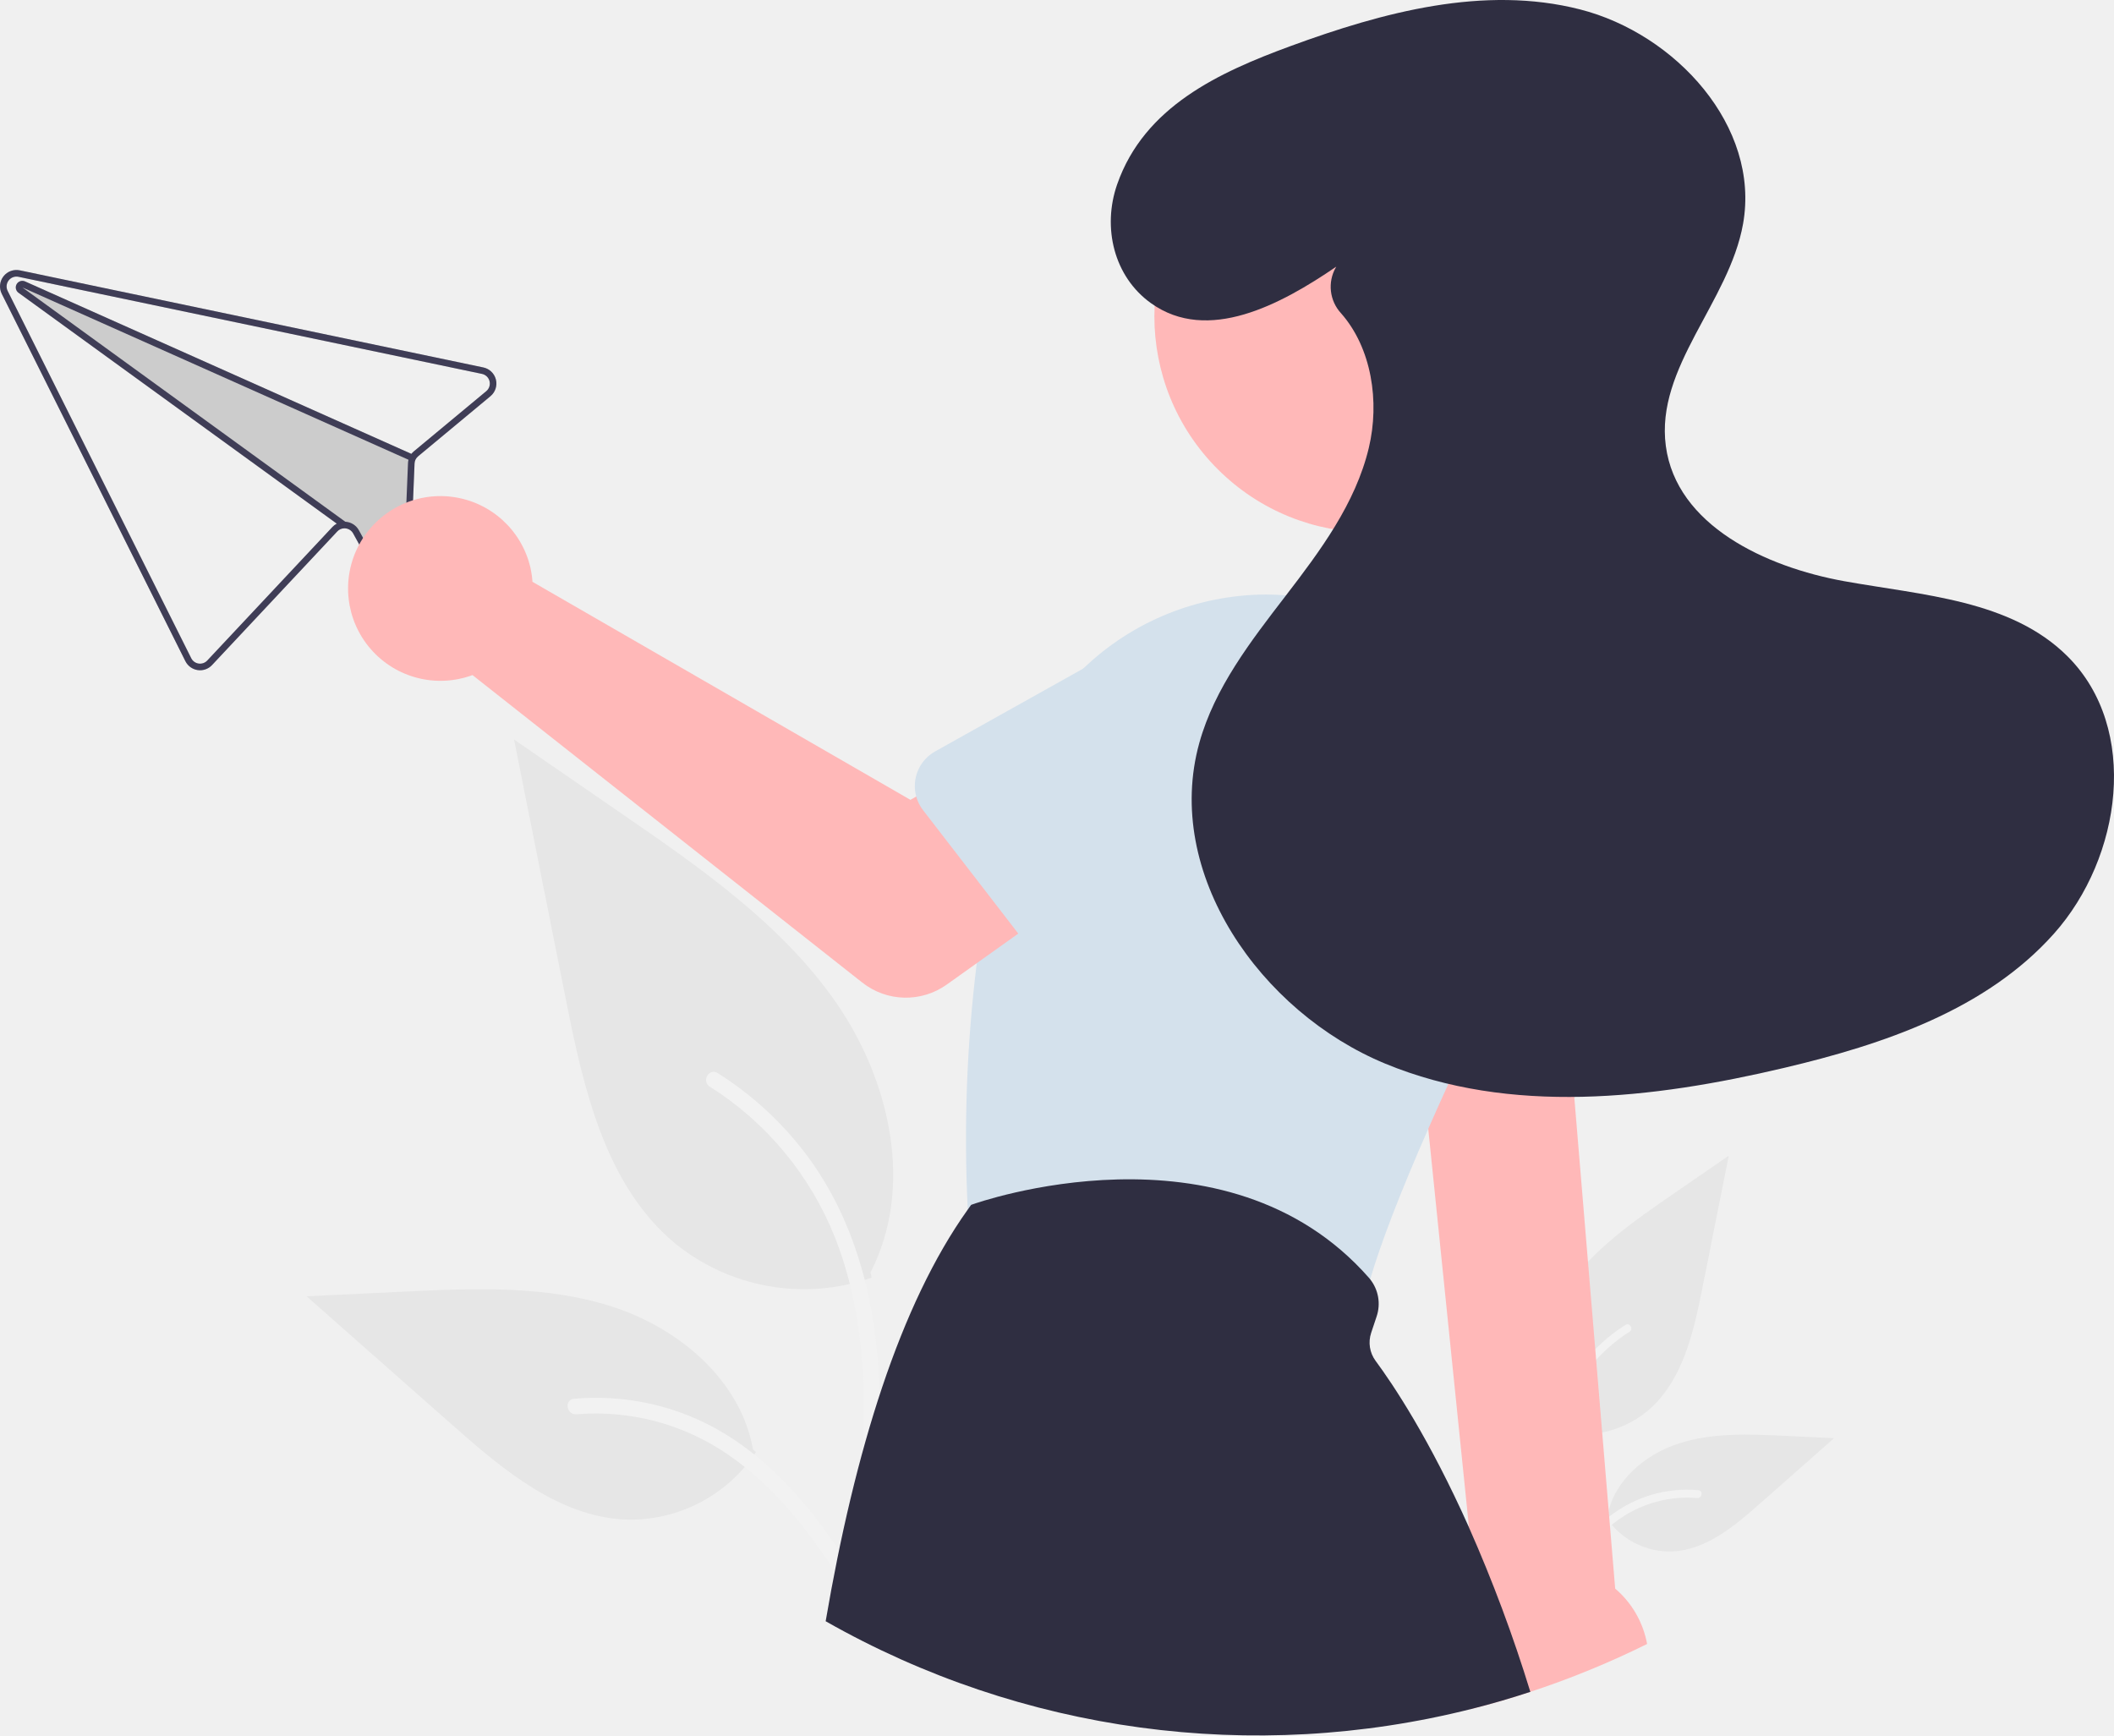
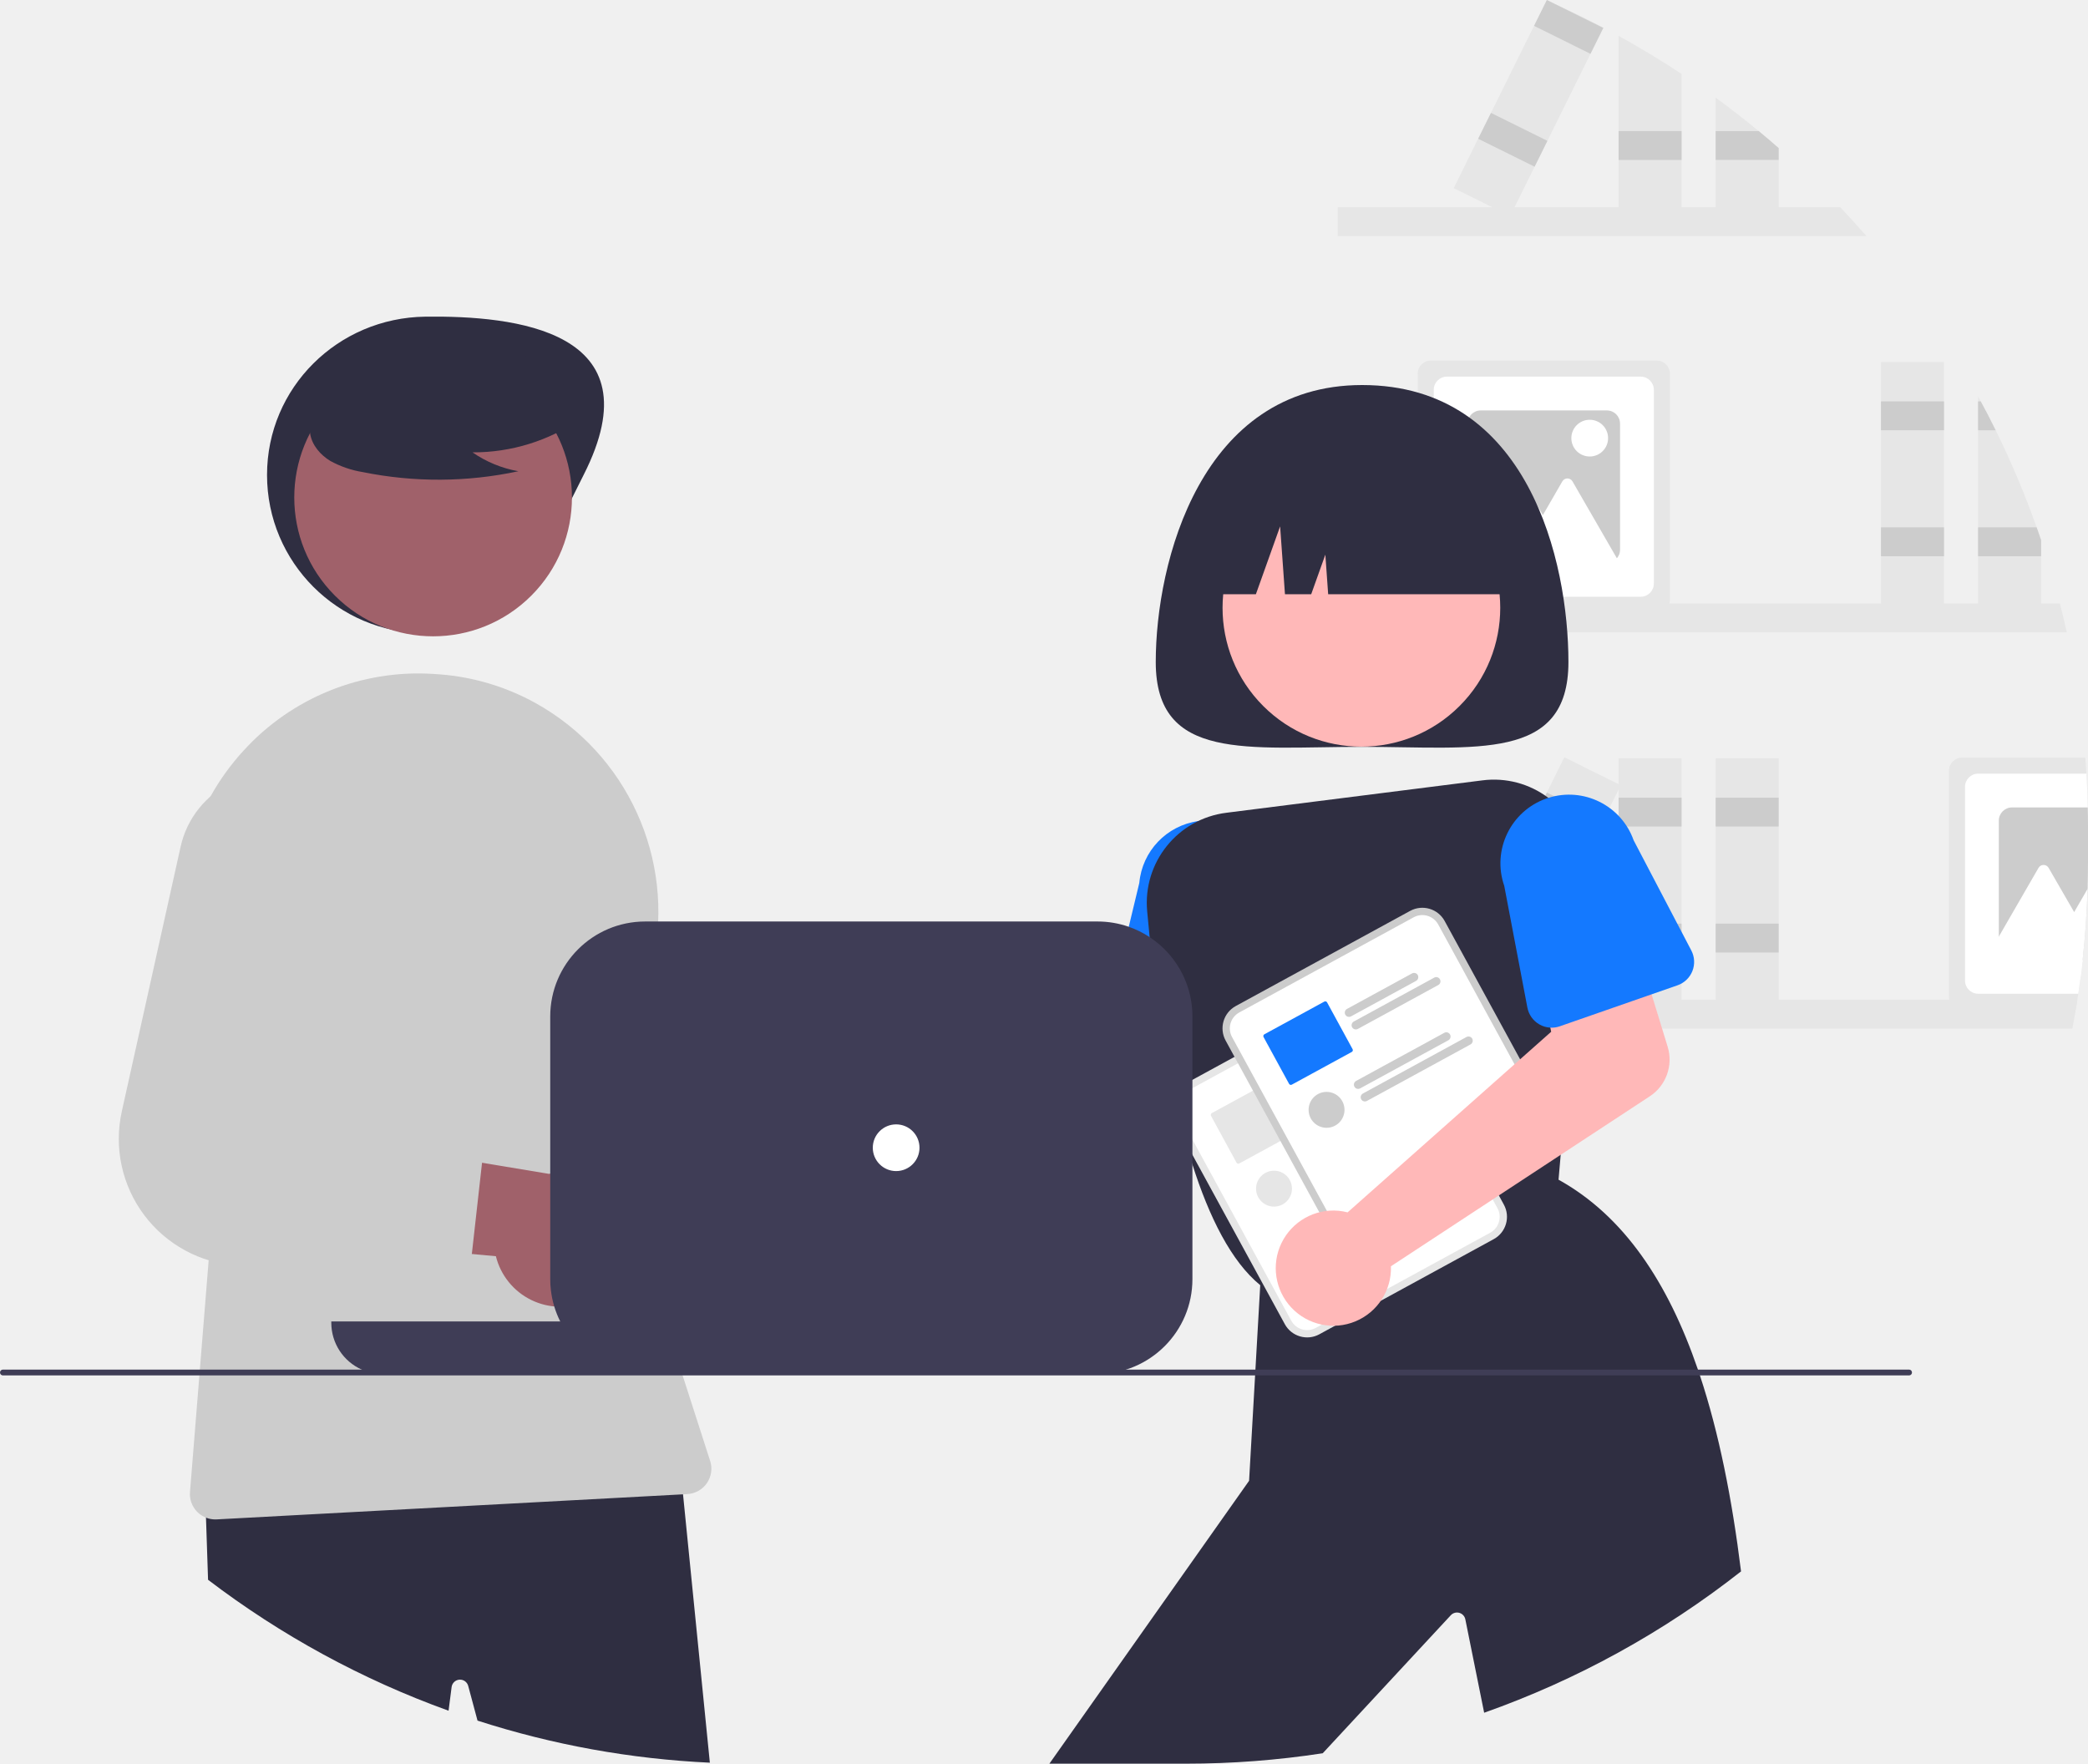
- <svg xmlns="http://www.w3.org/2000/svg" id="acfbc938-e2dc-4f86-bbdc-1a249e77319a" data-name="Layer 1" width="643.162" height="528" viewBox="0 0 643.162 528">
-   <path d="M749.177,620.677a31.517,31.517,0,0,0,30.434-5.361c10.66-8.947,14.002-23.687,16.721-37.336l8.043-40.37L787.537,549.205c-12.11,8.339-24.493,16.944-32.878,29.023s-12.045,28.566-5.308,41.635" transform="translate(-278.4188 -186)" fill="#e6e6e6" />
-   <path d="M750.617,669.554c-1.704-12.415-3.457-24.99-2.261-37.538,1.062-11.144,4.462-22.029,11.383-30.953a51.492,51.492,0,0,1,13.211-11.971c1.321-.834,2.537,1.26,1.222,2.09a48.952,48.952,0,0,0-19.363,23.363c-4.216,10.722-4.893,22.411-4.166,33.801.439,6.888,1.37,13.731,2.309,20.565a1.254,1.254,0,0,1-.845,1.489,1.218,1.218,0,0,1-1.489-.845Z" transform="translate(-278.4188 -186)" fill="#f2f2f2" />
-   <path d="M767.033,647.585a23.201,23.201,0,0,0,20.215,10.433c10.233-.486,18.764-7.628,26.444-14.408l22.715-20.056-15.034-.719c-10.811-.517-21.901-1-32.199,2.334s-19.794,11.358-21.677,22.016" transform="translate(-278.4188 -186)" fill="#e6e6e6" />
-   <path d="M745.8,676.691c8.204-14.516,17.719-30.648,34.722-35.805a38.746,38.746,0,0,1,14.604-1.508c1.551.134,1.163,2.524-.384,2.39a35.996,35.996,0,0,0-23.306,6.166c-6.572,4.473-11.688,10.692-16.019,17.287-2.653,4.039-5.029,8.25-7.405,12.455-.759,1.344-2.979.374-2.211-.986Z" transform="translate(-278.4188 -186)" fill="#f2f2f2" />
-   <path d="M543.606,574.714a62.116,62.116,0,0,1-59.982-10.566c-21.009-17.633-27.596-46.684-32.956-73.584Q442.743,450.782,434.816,411l33.189,22.853c23.868,16.434,48.273,33.395,64.799,57.199s23.739,56.299,10.461,82.056" transform="translate(-278.4188 -186)" fill="#e6e6e6" />
-   <path d="M540.77,671.043c3.359-24.468,6.813-49.251,4.457-73.981-2.093-21.963-8.793-43.415-22.435-61.005a101.482,101.482,0,0,0-26.037-23.594c-2.604-1.643-5,2.483-2.408,4.119a96.477,96.477,0,0,1,38.162,46.045c8.308,21.132,9.643,44.168,8.211,66.617-.866,13.575-2.701,27.062-4.55,40.531a2.472,2.472,0,0,0,1.666,2.934,2.4,2.4,0,0,0,2.934-1.666Z" transform="translate(-278.4188 -186)" fill="#f2f2f2" />
-   <path d="M508.415,627.745A45.725,45.725,0,0,1,468.574,648.308c-20.168-.957-36.982-15.033-52.117-28.397l-44.768-39.527,29.629-1.418c21.307-1.02,43.164-1.971,63.459,4.6s39.011,22.384,42.722,43.391" transform="translate(-278.4188 -186)" fill="#e6e6e6" />
-   <path d="M550.263,685.108c-16.168-28.609-34.922-60.404-68.431-70.566a76.362,76.362,0,0,0-28.783-2.972c-3.056.264-2.293,4.974.758,4.711a70.943,70.943,0,0,1,45.934,12.152c12.952,8.816,23.036,21.072,31.571,34.069,5.228,7.961,9.911,16.26,14.595,24.548,1.497,2.649,5.872.737,4.358-1.943Z" transform="translate(-278.4188 -186)" fill="#f2f2f2" />
-   <path d="M425.472,297.794,286.264,268.628l-1.809-.378a5.002,5.002,0,0,0-5.503,7.139L334.818,387.161a5.018,5.018,0,0,0,3.744,2.707,4.968,4.968,0,0,0,4.37-1.528l38.101-40.655a2.91,2.91,0,0,1,2.133-.947,3.011,3.011,0,0,1,2.689,1.542l7.94,14.479a4.886,4.886,0,0,0,5.486,2.475l.039-.009a4.893,4.893,0,0,0,3.849-4.67l1.374-33.541a3.058,3.058,0,0,1,.3-1.207,3.254,3.254,0,0,1,.783-.978l22.011-18.289a5.006,5.006,0,0,0-2.164-8.748Zm.892,7.212L404.353,323.294a4.933,4.933,0,0,0-.774.791l-117.549-52.471a1.743,1.743,0,0,0-.323-.111,2.003,2.003,0,0,0-1.648,3.575l96.812,70.234a4.796,4.796,0,0,0-1.3,1.003l-38.101,40.655a3,3,0,0,1-4.869-.708L280.737,274.49a3.008,3.008,0,0,1,3.303-4.279l1.852.389,139.165,29.155a3.007,3.007,0,0,1,1.308,5.251Z" transform="translate(-278.4188 -186)" fill="#ccc" />
-   <path d="M425.472,297.794,286.264,268.628l-1.809-.378a5.002,5.002,0,0,0-5.503,7.139L334.818,387.161a5.018,5.018,0,0,0,3.744,2.707,4.968,4.968,0,0,0,4.37-1.528l38.101-40.655a2.91,2.91,0,0,1,2.133-.947,3.011,3.011,0,0,1,2.689,1.542l7.94,14.479a4.886,4.886,0,0,0,5.486,2.475l.039-.009a4.893,4.893,0,0,0,3.849-4.67l1.374-33.541a3.058,3.058,0,0,1,.3-1.207,3.254,3.254,0,0,1,.783-.978l22.011-18.289a5.006,5.006,0,0,0-2.164-8.748Zm.892,7.212-22.011,18.289a4.933,4.933,0,0,0-.774.791,4.65,4.65,0,0,0-.527.838,4.797,4.797,0,0,0-.357.953l.002.01a4.731,4.731,0,0,0-.151,1.05l-1.374,33.54a2.904,2.904,0,0,1-2.306,2.801l-.02.004a2.911,2.911,0,0,1-3.3-1.475l-7.942-14.489a4.989,4.989,0,0,0-4.115-2.582l-.01.002c-.114-.005-.228-.01-.34-.005a4.866,4.866,0,0,0-2.269.578,4.796,4.796,0,0,0-1.3,1.003l-38.101,40.655a3,3,0,0,1-4.869-.708L280.737,274.49a3.008,3.008,0,0,1,3.303-4.279l1.852.389,139.165,29.155a3.007,3.007,0,0,1,1.308,5.251Z" transform="translate(-278.4188 -186)" fill="#3f3d56" />
-   <path d="M404.024,324.282l-.815,1.826-.512-.222-.002-.01L285.239,273.456l98.241,71.283.01-.002.26.197-1.17,1.62-1.708-1.242-96.812-70.234a2.003,2.003,0,0,1,1.648-3.575,1.744,1.744,0,0,1,.323.111l117.549,52.471Z" transform="translate(-278.4188 -186)" fill="#3f3d56" />
-   <path d="M706.259,464.02l5.08,49.67.1,1.02,1.51,14.73L725.349,650.72v.02l2.41,23.53a28.067,28.067,0,0,0-2.49,4.01,28.882,28.882,0,0,0,.84,27.65q9.075-2.28,17.9-5.2a269.627,269.627,0,0,0,35.52-14.56,28.913,28.913,0,0,0-9.71-16.85l-12.45-149.59-1.09-13.12-3.55-42.59Z" transform="translate(-278.4188 -186)" fill="#ffb8b8" />
-   <circle cx="695.374" cy="282.247" r="65.747" transform="translate(-274.327 388.3721) rotate(-45)" fill="#ffb8b8" />
-   <path d="M572.828,553.61c.01.13.021.26.03.38a12.066,12.066,0,0,0,9.43,10.76l98.12,21.43a12.149,12.149,0,0,0,2.59.28,12.027,12.027,0,0,0,11.59-8.83c.21-.78.44-1.58.69-2.41v-.01c3.31-11.24,9.22-26.54,17.67-45.77q2.865-6.525,6.13-13.67c.4-.88.81-1.77,1.21-2.66q6.735-14.625,15.03-31.66a78.805,78.805,0,0,0,6.09-17.43,79.689,79.689,0,0,0-4.03-47.63,78.701,78.701,0,0,0-4.35-8.95,80.056,80.056,0,0,0-63.34-40.31c-2.07-.17-4.13-.25-6.2-.25a80.498,80.498,0,0,0-55.49,22.52,78.571,78.571,0,0,0-19.51,30.58c-.26.73-.5,1.47-.74,2.21a297.574,297.574,0,0,0-8.88,35.72c-1.33,7.17-2.41,14.24-3.28,21.13A435.953,435.953,0,0,0,572.828,553.61Z" transform="translate(-278.4188 -186)" fill="#d4e1ec" />
-   <path d="M529.618,679.25a266.039,266.039,0,0,0,196.49,26.68q9.075-2.28,17.9-5.2A447.402,447.402,0,0,0,725.349,650.74v-.02C713.328,623.77,702.289,607.28,696.909,600a9.352,9.352,0,0,1-1.33-8.49l1.67-5.01a12.021,12.021,0,0,0-1.97-11.28v-.01c-.11-.14-.23-.28-.35-.42-43.71-49.8-119.91-22.63-120.68-22.35l-.38.14-.24.33c-.26.36-.52.71-.77,1.08C552.199,582.94,538.469,627.44,529.618,679.25Z" transform="translate(-278.4188 -186)" fill="#2f2e41" />
-   <path d="M439.773,358.619a28.179,28.179,0,0,1,.641,4.39l114.993,66.339L583.357,413.258l29.797,39.009-46.713,33.294a21.415,21.415,0,0,1-25.693-.626L422.17,391.388A28.1,28.1,0,1,1,439.773,358.619Z" transform="translate(-278.4188 -186)" fill="#ffb8b8" />
-   <path d="M557.169,428.33v.01a12.001,12.001,0,0,0,2.08,4.15l19.62,25.42,9.35,12.13,8.2,10.62a12.044,12.044,0,0,0,18.21,1l29.78-30.92,12.29-12.77a33.455,33.455,0,0,0-41.02-52.86l-7.68,4.29-45.09,25.22a12.07,12.07,0,0,0-5.74,13.71Z" transform="translate(-278.4188 -186)" fill="#d4e1ec" />
-   <path d="M687.229,444.27l1.88,60.05.01.38a12.042,12.042,0,0,0,14.18,11.48l8.14-1.47,2.08-.38h.01l6.76-1.22,35.99-6.5,6.89-1.24a12.057,12.057,0,0,0,9.27-15.71l-19.41-57.47a33.45,33.45,0,0,0-65.8,12.08Z" transform="translate(-278.4188 -186)" fill="#d4e1ec" />
-   <path d="M684.968,267.124c-16.899,11.566-39.087,23.454-56.346,11.138-11.333-8.087-14.903-23.063-10.308-36.205,8.264-23.633,30.97-34.038,52.683-42.013,28.226-10.368,58.961-18.616,88.1-11.191s54.891,35.637,49.631,65.244c-4.23,23.809-26.689,43.62-23.5,67.591,3.209,24.125,30.339,36.823,54.292,41.135s50.755,5.697,67.969,22.901c21.959,21.947,16.475,61.176-4.187,84.348s-51.843,33.676-82.057,40.816c-40.032,9.461-83.329,14.433-121.35-1.268s-67.607-57.967-56.593-97.599c4.652-16.741,15.611-30.889,26.203-44.663s21.316-28.177,25.357-45.076c3.367-14.082.875-30.433-8.464-40.996a11.878,11.878,0,0,1-1.591-13.884Z" transform="translate(-278.4188 -186)" fill="#2f2e41" />
+ <svg xmlns="http://www.w3.org/2000/svg" id="a3fb4343-95d2-4a83-b68f-ed4eefcf6705" data-name="Layer 1" width="715.296" height="604.17" viewBox="0 0 715.296 604.17">
+   <path d="M948.018,354.635q1.26,4.92,2.36,9.89H700.648v-9.89Z" transform="translate(-242.3521 -147.915)" fill="#e6e6e6" />
+   <path d="M940.058,328.565a305.612,305.612,0,0,0-14.04-33.26q-2.46-4.995-5.11-9.89c-.29-.56-.6-1.12-.91-1.68v73.6h21.58v-24.39Z" transform="translate(-242.3521 -147.915)" fill="#e6e6e6" />
+   <path d="M926.018,295.305h-6.02V285.415h.91Q923.563,290.305,926.018,295.305Z" transform="translate(-242.3521 -147.915)" fill="#ccc" />
+   <polygon points="697.706 180.65 677.646 180.65 677.646 190.54 699.226 190.54 699.226 185.03 697.706 180.65" fill="#ccc" />
+   <rect x="644.385" y="124.017" width="21.576" height="85.404" fill="#e6e6e6" />
+   <rect x="644.385" y="137.502" width="21.576" height="9.889" fill="#ccc" />
+   <rect x="644.385" y="180.653" width="21.576" height="9.889" fill="#ccc" />
+   <path d="M809.918,271.435h-77.4a4.507,4.507,0,0,0-4.5,4.5v77.4a4.656,4.656,0,0,0,.19,1.3,4.51,4.51,0,0,0,4.31,3.2H809.918a4.509,4.509,0,0,0,4.31-3.2,4.638,4.638,0,0,0,.19-1.3v-77.4A4.507,4.507,0,0,0,809.918,271.435Z" transform="translate(-242.3521 -147.915)" fill="#e6e6e6" />
+   <path d="M804.418,276.935h-66.4a4.507,4.507,0,0,0-4.5,4.5v66.4a4.507,4.507,0,0,0,4.5,4.5H804.418a4.507,4.507,0,0,0,4.5-4.5v-66.4A4.507,4.507,0,0,0,804.418,276.935Z" transform="translate(-242.3521 -147.915)" fill="#fff" />
+   <path d="M792.838,288.515H749.598a4.507,4.507,0,0,0-4.5,4.5v43.24a4.507,4.507,0,0,0,4.5,4.5h43.24a4.523,4.523,0,0,0,4.5-4.5v-43.24A4.507,4.507,0,0,0,792.838,288.515Z" transform="translate(-242.3521 -147.915)" fill="#ccc" />
+   <path d="M790.172,328.628l-9.133-15.819a2,2,0,0,0-3.464,0l-6.669,11.551-8.746-15.147a2,2,0,0,0-3.464 0l-9.133,15.819-10.865,18.819H759.653l-2.076,3.596h43.461Z" transform="translate(-242.3521 -147.915)" fill="#fff" />
+   <circle cx="544.597" cy="150.088" r="6.293" fill="#fff" />
+   <path d="M957.568,424.515q-.105-5.82-.46-11.58c-.1-1.84-.22-3.67-.37-5.5H914.518a4.507,4.507,0,0,0-4.5,4.5v77.4a4.09,4.09,0,0,0,.13,1.05,4.504,4.504,0,0,0,4.37,3.45H953.438c.2-1.14.39-2.3.56-3.45.11-.68.22-1.37.32-2.05.24-1.63.47-3.26.68-4.89q.45-3.33.81-6.69,1.32-12.045,1.7-24.35v-.01q.135-4.635.14-9.31v-12C957.648,428.885,957.628,426.695,957.568,424.515Z" transform="translate(-242.3521 -147.915)" fill="#e6e6e6" />
+   <path d="M957.568,424.515q-.105-5.82-.46-11.58H920.018a4.507,4.507,0,0,0-4.5,4.5v66.4a4.507,4.507,0,0,0,4.5,4.5h34.3c.24-1.63.47-3.26.68-4.89q.45-3.33.81-6.69,1.32-12.045,1.7-24.35v-.01q.135-4.635.14-9.31v-12C957.648,428.885,957.628,426.695,957.568,424.515Z" transform="translate(-242.3521 -147.915)" fill="#fff" />
+   <path d="M957.568,424.515H931.598a4.507,4.507,0,0,0-4.5,4.5v43.24a4.507,4.507,0,0,0,4.5,4.5h24.21q1.32-12.045,1.7-24.35v-.01q.135-4.635.14-9.31v-12C957.648,428.885,957.628,426.695,957.568,424.515Z" transform="translate(-242.3521 -147.915)" fill="#ccc" />
+   <path d="M957.508,452.405q-.375,12.3-1.7,24.35-.36,3.36-.81,6.69H939.578l2.08-3.59h-20.96l6.4-11.09,4.46-7.73,9.14-15.82a1.991,1.991,0,0,1,3.46,0l8.75,15.15Z" transform="translate(-242.3521 -147.915)" fill="#fff" />
+   <path d="M881.738,228.785H700.648v-9.89H872.758Q877.348,223.74,881.738,228.785Z" transform="translate(-242.3521 -147.915)" fill="#e6e6e6" />
+   <path d="M796.838,160.195q11.07,6.09,21.58,13.05v48.34H796.838Z" transform="translate(-242.3521 -147.915)" fill="#e6e6e6" />
+   <rect x="554.486" y="44.906" width="21.576" height="9.889" fill="#ccc" />
+   <path d="M851.678,198.645v22.94H830.098v-40.21q7.545,5.505,14.75,11.45Q848.298,195.675,851.678,198.645Z" transform="translate(-242.3521 -147.915)" fill="#e6e6e6" />
+   <path d="M851.678,198.645v4.06H830.098v-9.88h14.75Q848.298,195.675,851.678,198.645Z" transform="translate(-242.3521 -147.915)" fill="#ccc" />
+   <path d="M774.808,149.175q8.565,3.855,16.84,8.22l-4.44,8.96-14.75,29.81-4.39,8.86-6.87,13.87-1.51,3.05-6.15-3.05-13.18-6.53,8.37-16.92h.01l4.38-8.86,14.76-29.81,4.34-8.76.05-.1Z" transform="translate(-242.3521 -147.915)" fill="#e6e6e6" />
+   <polygon points="549.246 9.57 544.856 18.44 525.526 8.86 529.866 0.1 529.916 0 532.456 1.26 549.246 9.57" fill="#ccc" />
+   <rect x="755.648" y="185.017" width="9.889" height="21.576" transform="translate(5.29589 642.6412) rotate(-63.6604)" fill="#ccc" />
+   <path d="M953.998,490.385c-.17,1.15-.36,2.31-.56,3.45-.35,2.16-.73,4.3-1.14,6.44H700.648v-9.89Z" transform="translate(-242.3521 -147.915)" fill="#e6e6e6" />
+   <rect x="554.486" y="259.765" width="21.576" height="85.404" fill="#e6e6e6" />
+   <rect x="554.486" y="273.249" width="21.576" height="9.889" fill="#ccc" />
+   <rect x="554.486" y="316.401" width="21.576" height="9.889" fill="#ccc" />
+   <rect x="587.748" y="259.765" width="21.576" height="85.404" fill="#e6e6e6" />
+   <rect x="587.748" y="273.249" width="21.576" height="9.889" fill="#ccc" />
+   <rect x="587.748" y="316.401" width="21.576" height="9.889" fill="#ccc" />
+   <rect x="726.267" y="439.594" width="85.404" height="21.576" transform="translate(-218.1905 791.7711) rotate(-63.6604)" fill="#e6e6e6" />
+   <rect x="774.794" y="417.841" width="9.889" height="21.576" transform="translate(-192.7049 789.3214) rotate(-63.6604)" fill="#ccc" />
+   <rect x="755.648" y="456.513" width="9.889" height="21.576" transform="translate(-238.0126 793.6765) rotate(-63.6604)" fill="#ccc" />
+   <path d="M535.15,528.497a19.791,19.791,0,0,1,2.57,1.762L626.749,502.553l5.02-22.088,34.325,3.22-5.087,39.966a15.041,15.041,0,0,1-12.568,12.956L543.666,553.195a19.736,19.736,0,1,1-8.516-24.699Z" transform="translate(-242.3521 -147.915)" fill="#ffb8b8" />
+   <path d="M681.958,496.935l-.59-10.08v-.01l-.16-2.76-1.74-29.68a23.473,23.473,0,0,0-21.33-25.35,23.15,23.15,0,0,0-5.34.14,23.543,23.543,0,0,0-20.15,21.18l-3.61,15.02-6.31,26.27a8.418,8.418,0,0,0,4.34,9.48,8.275,8.275,0,0,0,3.13.92l10.52.94,10.13.9,11.69,1.04.84.07,2.16.2,7.23.64h.02a8.563,8.563,0,0,0,6.62-2.36,8.581,8.581,0,0,0,1.59-2.12,8.245,8.245,0,0,0,.96-4.44Z" transform="translate(-242.3521 -147.915)" fill="#1479ff" />
+   <path d="M779.654,374.708c0,34.225-31.647,29.049-70.685,29.049s-70.685,5.177-70.685-29.049,15.459-94.892,70.685-94.892C766.098,279.815,779.654,340.482,779.654,374.708Z" transform="translate(-242.3521 -147.915)" fill="#2f2e41" />
+   <circle cx="708.732" cy="356.135" r="47.564" transform="translate(-286.5944 457.5439) rotate(-45)" fill="#ffb8b8" />
+   <path d="M775.688,423.695a29.37,29.37,0,0,0-2.91-2.46,30.92,30.92,0,0,0-22.63-5.99l-87.65,11.09a31.119,31.119,0,0,0-27.15,33.78c.25,2.8.53,5.75.84,8.82.4,3.85.85,7.89,1.37,12.07.86,7.03,1.91,14.45,3.16,22,1.09,6.5,2.33,13.09,3.75,19.6q.615,2.82,1.28,5.62a.036.036,0,0,0,.01.03c.05.23.1.46.16.68a.074.074,0,0,0,.01.05q.93,3.9,1.95,7.71c.26.94.51,1.87.77,2.79.7,2.5,1.44,4.95,2.2,7.36,5.71,17.93,13.26,33.2,23.23,41.32.13.12.26.22.4.33l.4.31.58-.18,2.46-.73,2.1-.64,27.36-8.23,6.81-2.05,21.88-6.59h.01l20.01-6.02,2.44-.74,17.19-5.17.55-6.42.74-8.52.44-5.12,3.48-40.38,2.03-23.56,2.2-25.58A31.077,31.077,0,0,0,775.688,423.695Z" transform="translate(-242.3521 -147.915)" fill="#2f2e41" />
+   <path d="M824.698,619.085c-.23-.67-.45-1.34-.68-2-10.28-30-25.44-52.69-47.75-65.05-.01,0-.01-.01-.02-.01l-.38-.21-19.44,6.73-2.4.83-2.5.87-.03.01-18.2,6.3-.03.01-14.28,4.94H718.978l-13.21,4.57h-.01l-3.07,1.07-23.09,7.99-2.68.93-2.4.83-.37.13-.07,1.14-1.65,28.92-.11,2-2.06,36.09-68.41,96.91h46.8a308.163,308.163,0,0,0,46.84-3.57l43.91-47.32a2.908,2.908,0,0,1,4.94,1.44l6.45,32a309.23,309.23,0,0,0,88-48.42C835.708,661.365,831.208,638.715,824.698,619.085Z" transform="translate(-242.3521 -147.915)" fill="#2f2e41" />
+   <path d="M653.776,351.469v0H672.589l8.299-23.239,1.66,23.239h8.992l4.841-13.556.968,13.556h66.812v0a50.351,50.351,0,0,0-50.351-50.351h-9.683A50.351,50.351,0,0,0,653.776,351.469Z" transform="translate(-242.3521 -147.915)" fill="#2f2e41" />
+   <path d="M538.061,603.472a22.788,22.788,0,0,1-31.059-16.009l-80.466-9.113,26.973-32.3,72.276,13.606a22.911,22.911,0,0,1,12.276,43.816Z" transform="translate(-242.3521 -147.915)" fill="#a0616a" />
+   <path d="M494.678,543.685l-34.01-6.08-2.47-.44a14.213,14.213,0,0,1-11.11-18.09l16.7-55.49.5-1.65a32.468,32.468,0,0,0-15.23-37.51,32.277,32.277,0,0,0-47.02,20.54l-21.3,86.93-.79,3.22a43.439,43.439,0,0,0,38.17,53.6c.07.01.13.01.2.02l12.75,1.13,16.54,1.47,20.8,1.85,19.41,1.73a10.174,10.174,0,0,0,10.94-8.38c.03-.14.05-.28.07-.42l4.12-30.76.04-.28A10.17,10.17,0,0,0,494.678,543.685Z" transform="translate(-242.3521 -147.915)" fill="#ccc" />
+   <path d="M442.28,310.617c-13.577,26.693-24.277,54.224-54.224,54.224a54.224,54.224,0,0,1-54.224-54.224c0-29.947,24.279-53.849,54.224-54.224C418.491,256.011,467.55,260.933,442.28,310.617Z" transform="translate(-242.3521 -147.915)" fill="#2f2e41" />
+   <path d="M476.338,659.815l-1.23-12.28-.92.05L312.498,655.375l.42,12.43.71,21.29a308.81,308.81,0,0,0,82.39,44.85l1.05-8.14a2.904,2.904,0,0,1,5.68-.36l3.19,11.89a305.319,305.319,0,0,0,79.59,14.41Z" transform="translate(-242.3521 -147.915)" fill="#2f2e41" />
+   <circle cx="390.724" cy="318.332" r="47.564" transform="translate(-353.0066 221.6062) rotate(-45)" fill="#a0616a" />
+   <path d="M485.628,648.365l-9.43-29.28-.16-.5-.48-1.5-2.69-8.34c-.87-2.71-1.7-5.43-2.47-8.16q-1.065-3.69-1.99-7.4-1.32-5.16-2.4-10.36a256.725,256.725,0,0,1-4.87-35.33q-.33-4.935-.47-9.89a255.64,255.64,0,0,1,5.43-60.31,81.786,81.786,0,0,0-40.34-88.57,80.416,80.416,0,0,0-32.64-9.79c-.79-.06-1.58-.11-2.38-.16a80.962,80.962,0,0,0-64.94,26.26,82.574,82.574,0,0,0-11.32,15.68,81.446,81.446,0,0,0-9.32,51.69l11.24,75.47-2.56,31.77-3.02,37.44-.16,2-3.22,39.92a8.694,8.694,0,0,0,5.48,8.8,8.51,8.51,0,0,0,3.2.61c.16,0,.31,0,.47-.01l159.75-8.59,1.46-.08a8.704,8.704,0,0,0,7.83-11.37Z" transform="translate(-242.3521 -147.915)" fill="#ccc" />
+   <path d="M441.197,291.452a64.691,64.691,0,0,1-36.971,11.426,39.643,39.643,0,0,0,15.713,6.464,130.445,130.445,0,0,1-53.283.299,34.485,34.485,0,0,1-11.154-3.831c-3.378-2.05-6.204-5.316-6.885-9.208-1.169-6.678,4.035-12.746,9.443-16.835a69.653,69.653,0,0,1,58.532-11.696c6.538,1.69,13.088,4.546,17.335,9.796s5.505,13.346,1.459,18.753Z" transform="translate(-242.3521 -147.915)" fill="#2f2e41" />
+   <path d="M443.629,593.578a22.788,22.788,0,0,1-31.399-15.332l-80.644-7.369,26.267-32.877,72.554,12.038a22.911,22.911,0,0,1,13.222,43.54Z" transform="translate(-242.3521 -147.915)" fill="#a0616a" />
+   <path d="M398.968,534.745l-18.23-2.85-18.39-2.88a14.211,14.211,0,0,1-11.5-17.84l15.96-57.5a32.469,32.469,0,0,0-16.04-37.17,31.983,31.983,0,0,0-28.61-.75,32.078,32.078,0,0,0-17.95,22.29l-20.13,90.61a43.464,43.464,0,0,0,39.51,52.78l69.63,4.67A10.185,10.185,0,0,0,403.978,577.495c.03-.14.04-.28.06-.42l3.45-30.84.03-.28A10.179,10.179,0,0,0,398.968,534.745Z" transform="translate(-242.3521 -147.915)" fill="#ccc" />
+   <path d="M707.445,486.945l-4.173,2.277L651.861,517.273l-4.173,2.277a8.715,8.715,0,0,0-3.472,11.812l38.285,70.168a8.715,8.715,0,0,0,11.812,3.472l.011-.006,59.736-32.593.011-.006a8.715,8.715,0,0,0,3.472-11.812L719.257,490.417A8.715,8.715,0,0,0,707.445,486.945Z" transform="translate(-242.3521 -147.915)" fill="#e6e6e6" />
+   <path d="M708.646,489.144l-4.943,2.697L653.83,519.053l-4.942,2.697a6.206,6.206,0,0,0-2.473,8.411l38.285,70.168a6.206,6.206,0,0,0,8.411,2.473l.011-.006,59.736-32.593.011-.006a6.206,6.206,0,0,0,2.473-8.411l-38.285-70.168A6.206,6.206,0,0,0,708.646,489.144Z" transform="translate(-242.3521 -147.915)" fill="#fff" />
+   <path d="M710.048,508.955a1.459,1.459,0,0,0-1.97-.58l-1.99,1.09-20.29,11.07a1.452,1.452,0,0,0,1.39,2.55l22.28-12.16A1.46,1.46,0,0,0,710.048,508.955Z" transform="translate(-242.3521 -147.915)" fill="#e6e6e6" />
+   <path d="M717.638,510.385a1.435,1.435,0,0,0-1.96-.57l-27.53,15.02a1.448,1.448,0,1,0,1.39,2.54l1.28-.7,8.01-4.37h.01l18.22-9.95A1.439,1.439,0,0,0,717.638,510.385Z" transform="translate(-242.3521 -147.915)" fill="#e6e6e6" />
+   <path d="M687.718,534.325l-8.74-16.03a.702.702,0,0,0-.95-.27l-4.24,2.31-2.2,1.2-11.81,6.44-2.29,1.25a.702.702,0,0,0-.27.95l.56,1.03,8.18,15a.693.693,0,0,0,.94.27l14.1-7.69,2.2-1.2,4.24-2.31A.697.697,0,0,0,687.718,534.325Z" transform="translate(-242.3521 -147.915)" fill="#e6e6e6" />
+   <path d="M721.098,529.295a1.447,1.447,0,0,0-1.96-.58L688.918,545.205a1.45,1.45,0,0,0-.73,1.53,1.211,1.211,0,0,0,.15.44,1.473,1.473,0,0,0,.29.37l.01.01a1.462,1.462,0,0,0,1.67.2l30.22-16.49A1.447,1.447,0,0,0,721.098,529.295Z" transform="translate(-242.3521 -147.915)" fill="#e6e6e6" />
+   <path d="M728.698,530.725a1.45,1.45,0,0,0-1.97-.57l-35.47,19.35a1.415,1.415,0,0,0-.73,1.51v.01a1.21,1.21,0,0,0,.15.44,1.399,1.399,0,0,0,.3.38,1.43,1.43,0,0,0,1.67.2l35.47-19.35A1.457,1.457,0,0,0,728.698,530.725Z" transform="translate(-242.3521 -147.915)" fill="#e6e6e6" />
+   <circle cx="436.444" cy="407.191" r="6.15" fill="#e6e6e6" />
+   <path d="M725.445,459.945l-4.173,2.277L669.861,490.273l-4.173,2.277a8.715,8.715,0,0,0-3.472,11.812l38.285,70.168a8.715,8.715,0,0,0,11.812,3.472l.011-.006,59.736-32.593.011-.006a8.715,8.715,0,0,0,3.472-11.812L737.257,463.417A8.715,8.715,0,0,0,725.445,459.945Z" transform="translate(-242.3521 -147.915)" fill="#ccc" />
+   <path d="M726.646,462.144l-4.943,2.697L671.83,492.053l-4.942,2.697a6.206,6.206,0,0,0-2.473,8.411l38.285,70.168a6.206,6.206,0,0,0,8.411,2.473l.011-.006,59.736-32.593.011-.006a6.206,6.206,0,0,0,2.473-8.411l-38.285-70.168A6.206,6.206,0,0,0,726.646,462.144Z" transform="translate(-242.3521 -147.915)" fill="#fff" />
+   <path d="M728.048,481.955a1.459,1.459,0,0,0-1.97-.58l-10.26,5.6-2.86,1.56-9.16,5a1.452,1.452,0,0,0,1.39,2.55l10.8-5.89,2.26-1.24,9.22-5.03A1.46,1.46,0,0,0,728.048,481.955Z" transform="translate(-242.3521 -147.915)" fill="#ccc" />
+   <path d="M735.638,483.385a1.435,1.435,0,0,0-1.96-.57l-14.31,7.81-2.2,1.2-11.02,6.01a1.448,1.448,0,1,0,1.39,2.54l11.02-6.01,2.2-1.2,14.3-7.81A1.439,1.439,0,0,0,735.638,483.385Z" transform="translate(-242.3521 -147.915)" fill="#ccc" />
+   <path d="M705.718,507.325l-6.97-12.78-1.2-2.2-.57-1.05a.702.702,0,0,0-.95-.27l-14.15,7.72-6.39,3.48a.702.702,0,0,0-.27.95l.57,1.04.62,1.15.58,1.05v.01l6.97,12.78a.693.693,0,0,0,.94.27l20.54-11.2A.697.697,0,0,0,705.718,507.325Z" transform="translate(-242.3521 -147.915)" fill="#1479ff" />
+   <path d="M739.098,502.295a1.447,1.447,0,0,0-1.96-.58l-9.03,4.93-2.2,1.2-8.72,4.75-10.27,5.61a1.452,1.452,0,0,0,1.39,2.55l18.99-10.36,2.2-1.2,9.03-4.93A1.447,1.447,0,0,0,739.098,502.295Z" transform="translate(-242.3521 -147.915)" fill="#ccc" />
+   <path d="M746.698,503.725a1.45,1.45,0,0,0-1.97-.57l-14.27,7.79-2.2,1.2-19,10.36a1.448,1.448,0,1,0,1.39,2.54l18.99-10.36,2.2-1.2,14.28-7.79A1.457,1.457,0,0,0,746.698,503.725Z" transform="translate(-242.3521 -147.915)" fill="#ccc" />
+   <circle cx="454.444" cy="380.191" r="6.15" fill="#ccc" />
+   <path d="M700.928,562.683a19.791,19.791,0,0,1,3.068.549l69.75-61.876-4.51-22.198,32.611-11.185,11.804,38.521a15.041,15.041,0,0,1-6.126,16.98l-88.674,58.219a19.736,19.736,0,1,1-17.922-19.009Z" transform="translate(-242.3521 -147.915)" fill="#ffb8b8" />
+   <path d="M821.758,473.515,801.998,435.775a23.477,23.477,0,0,0-29.22-14.54c-.22.06-.43.13-.65.21a23.527,23.527,0,0,0-14.46,29.93l7.93,41.71a8.446,8.446,0,0,0,4.08,5.74,8.251,8.251,0,0,0,3.78,1.12,8.139,8.139,0,0,0,3.23-.45l4.24-1.48,27.22-9.48,8.9-3.1a8.471,8.471,0,0,0,4.71-11.92Z" transform="translate(-242.3521 -147.915)" fill="#1479ff" />
+   <path d="M896.352,619.085h-653a1,1,0,0,1,0-2h653a1,1,0,0,1,0,2Z" transform="translate(-242.3521 -147.915)" fill="#3f3d56" />
+   <path d="M355.848,600.585v.5a17.515,17.515,0,0,0,10.43,16,17.232,17.232,0,0,0,7.07,1.5h161.5v-18Z" transform="translate(-242.3521 -147.915)" fill="#3f3d56" />
+   <path d="M647.608,481.955a32.593,32.593,0,0,0-11.42-13.02,31.973,31.973,0,0,0-7.15-3.54,32.375,32.375,0,0,0-10.69-1.81h-155a32.538,32.538,0,0,0-32.5,32.5v90a31.373,31.373,0,0,0,.22,3.78,32.785,32.785,0,0,0,1.14,5.54,31.94,31.94,0,0,0,2.06,5.18,32.465,32.465,0,0,0,29.08,18h155a32.488,32.488,0,0,0,32.5-32.5v-90A32.222,32.222,0,0,0,647.608,481.955Z" transform="translate(-242.3521 -147.915)" fill="#3f3d56" />
+   <circle cx="306.996" cy="393.17" r="8" fill="#fff" />
</svg>
